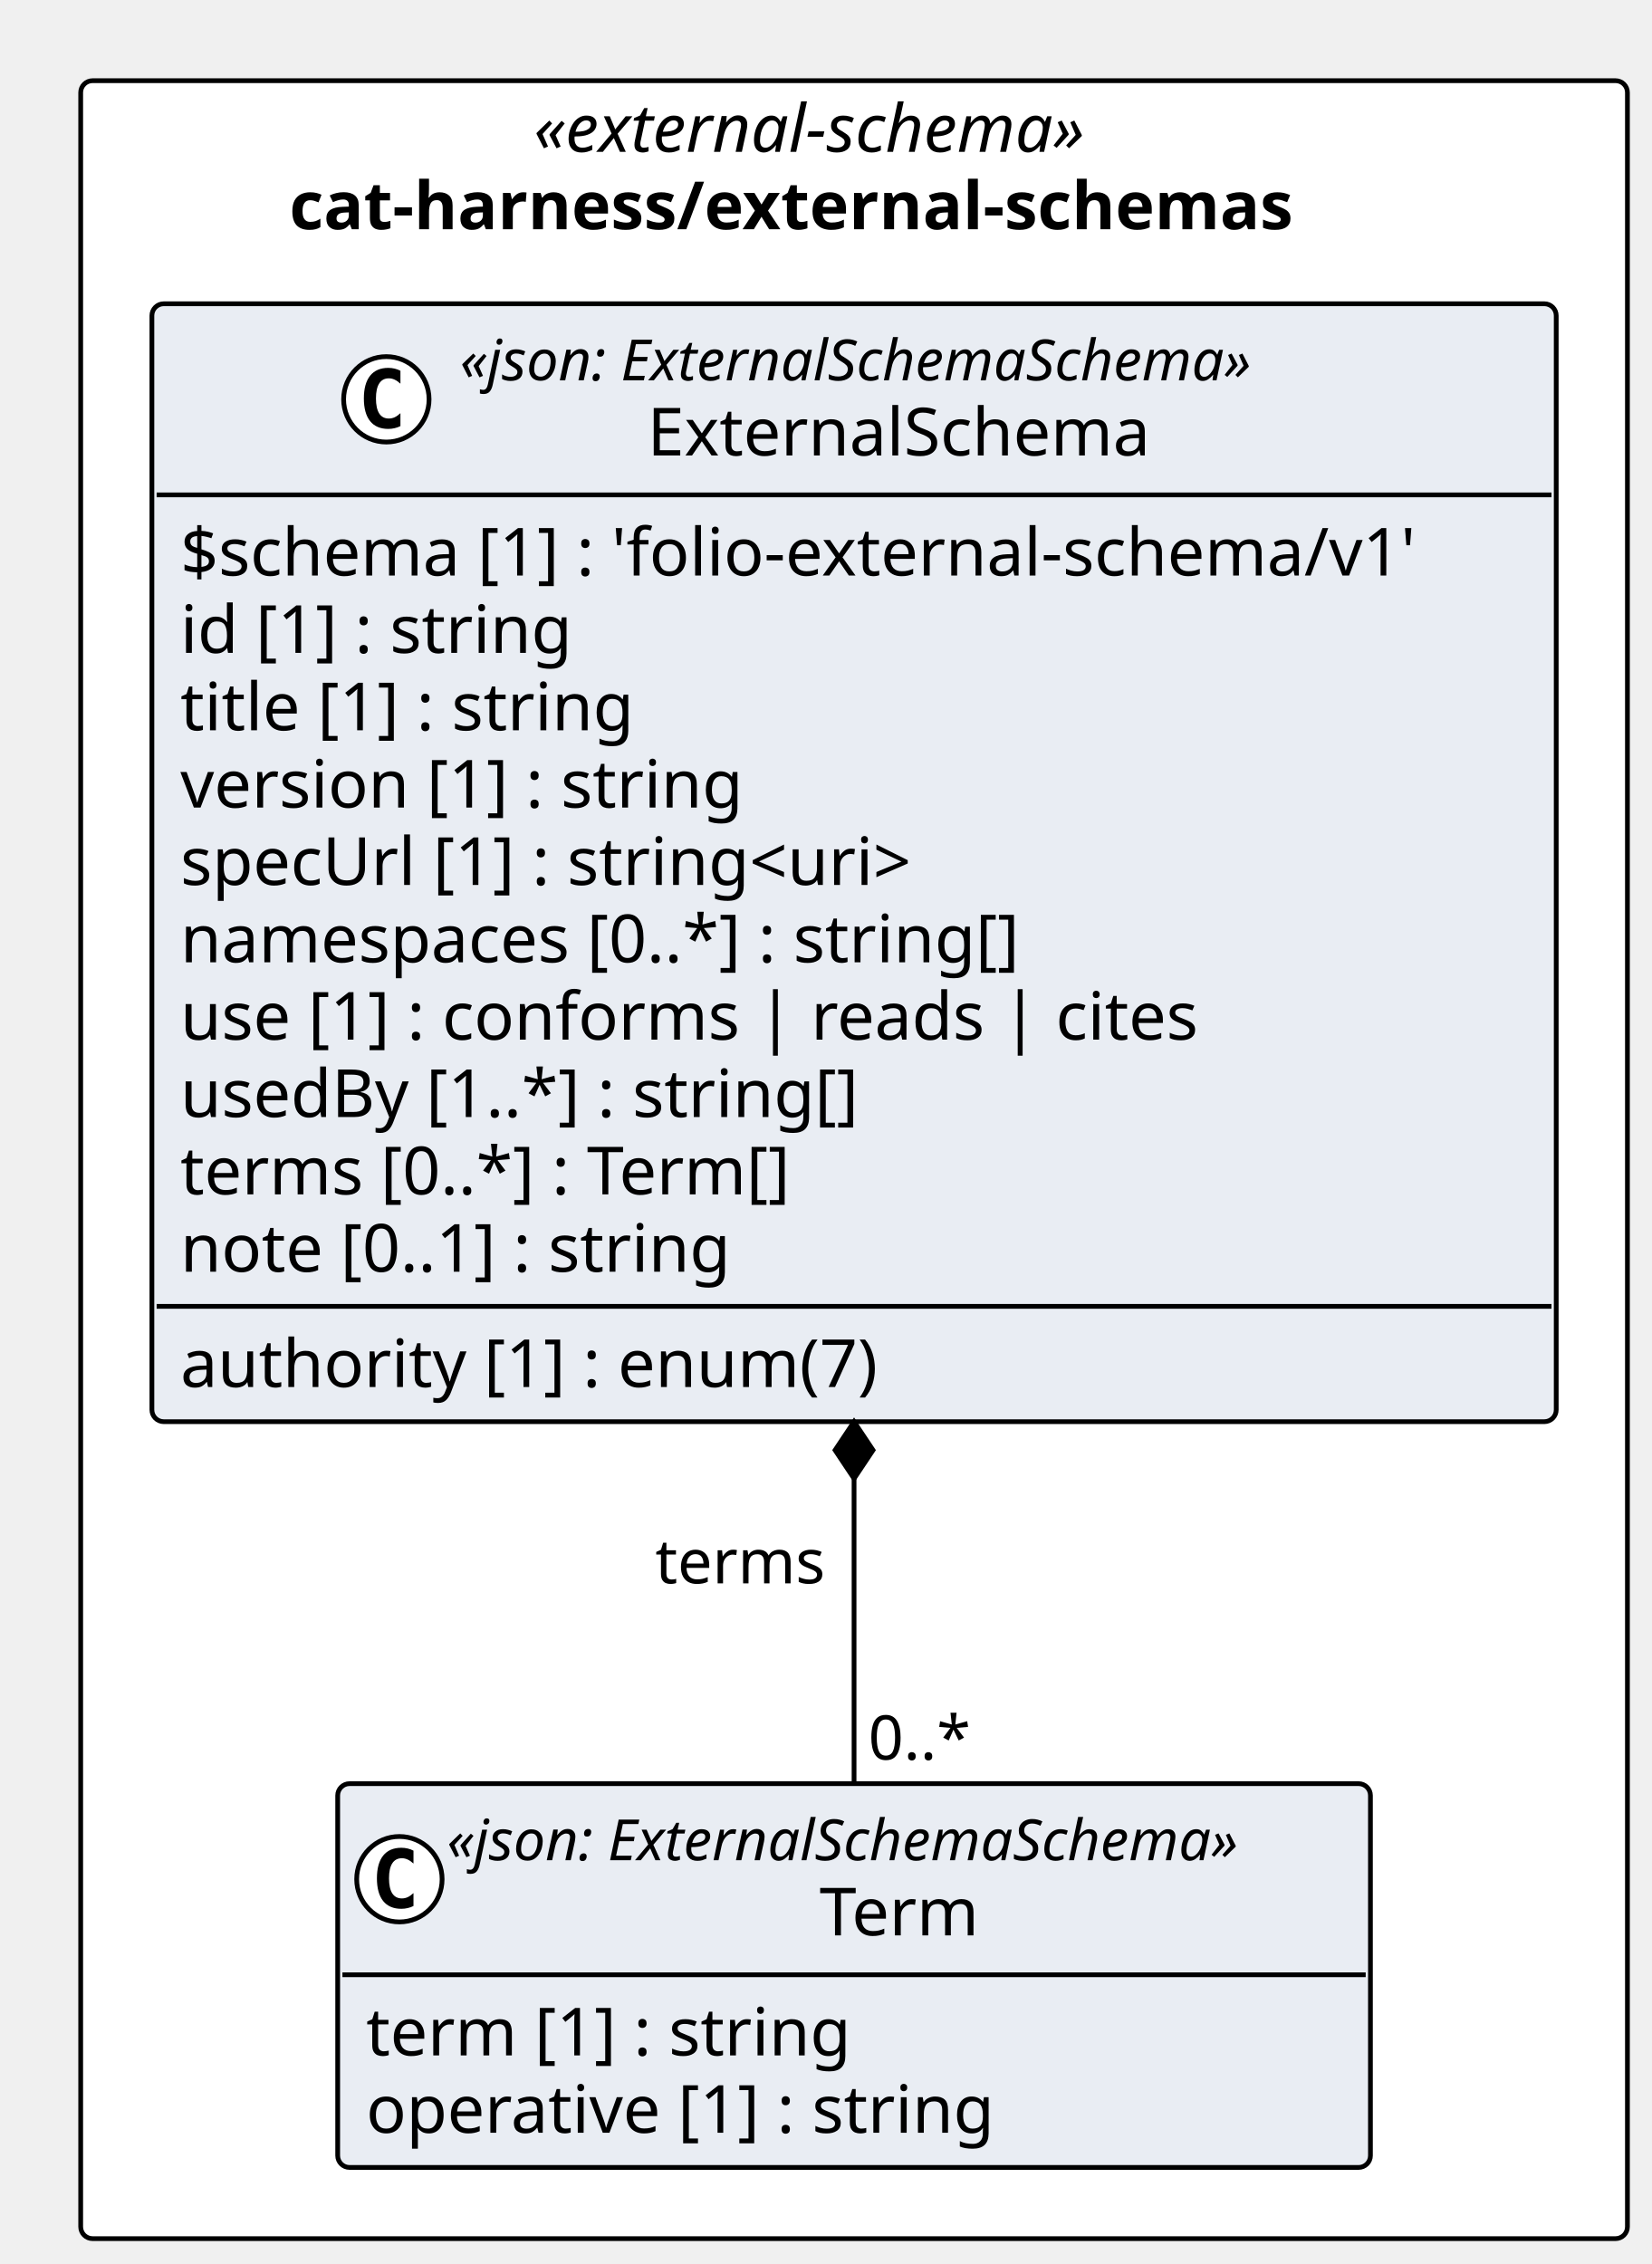
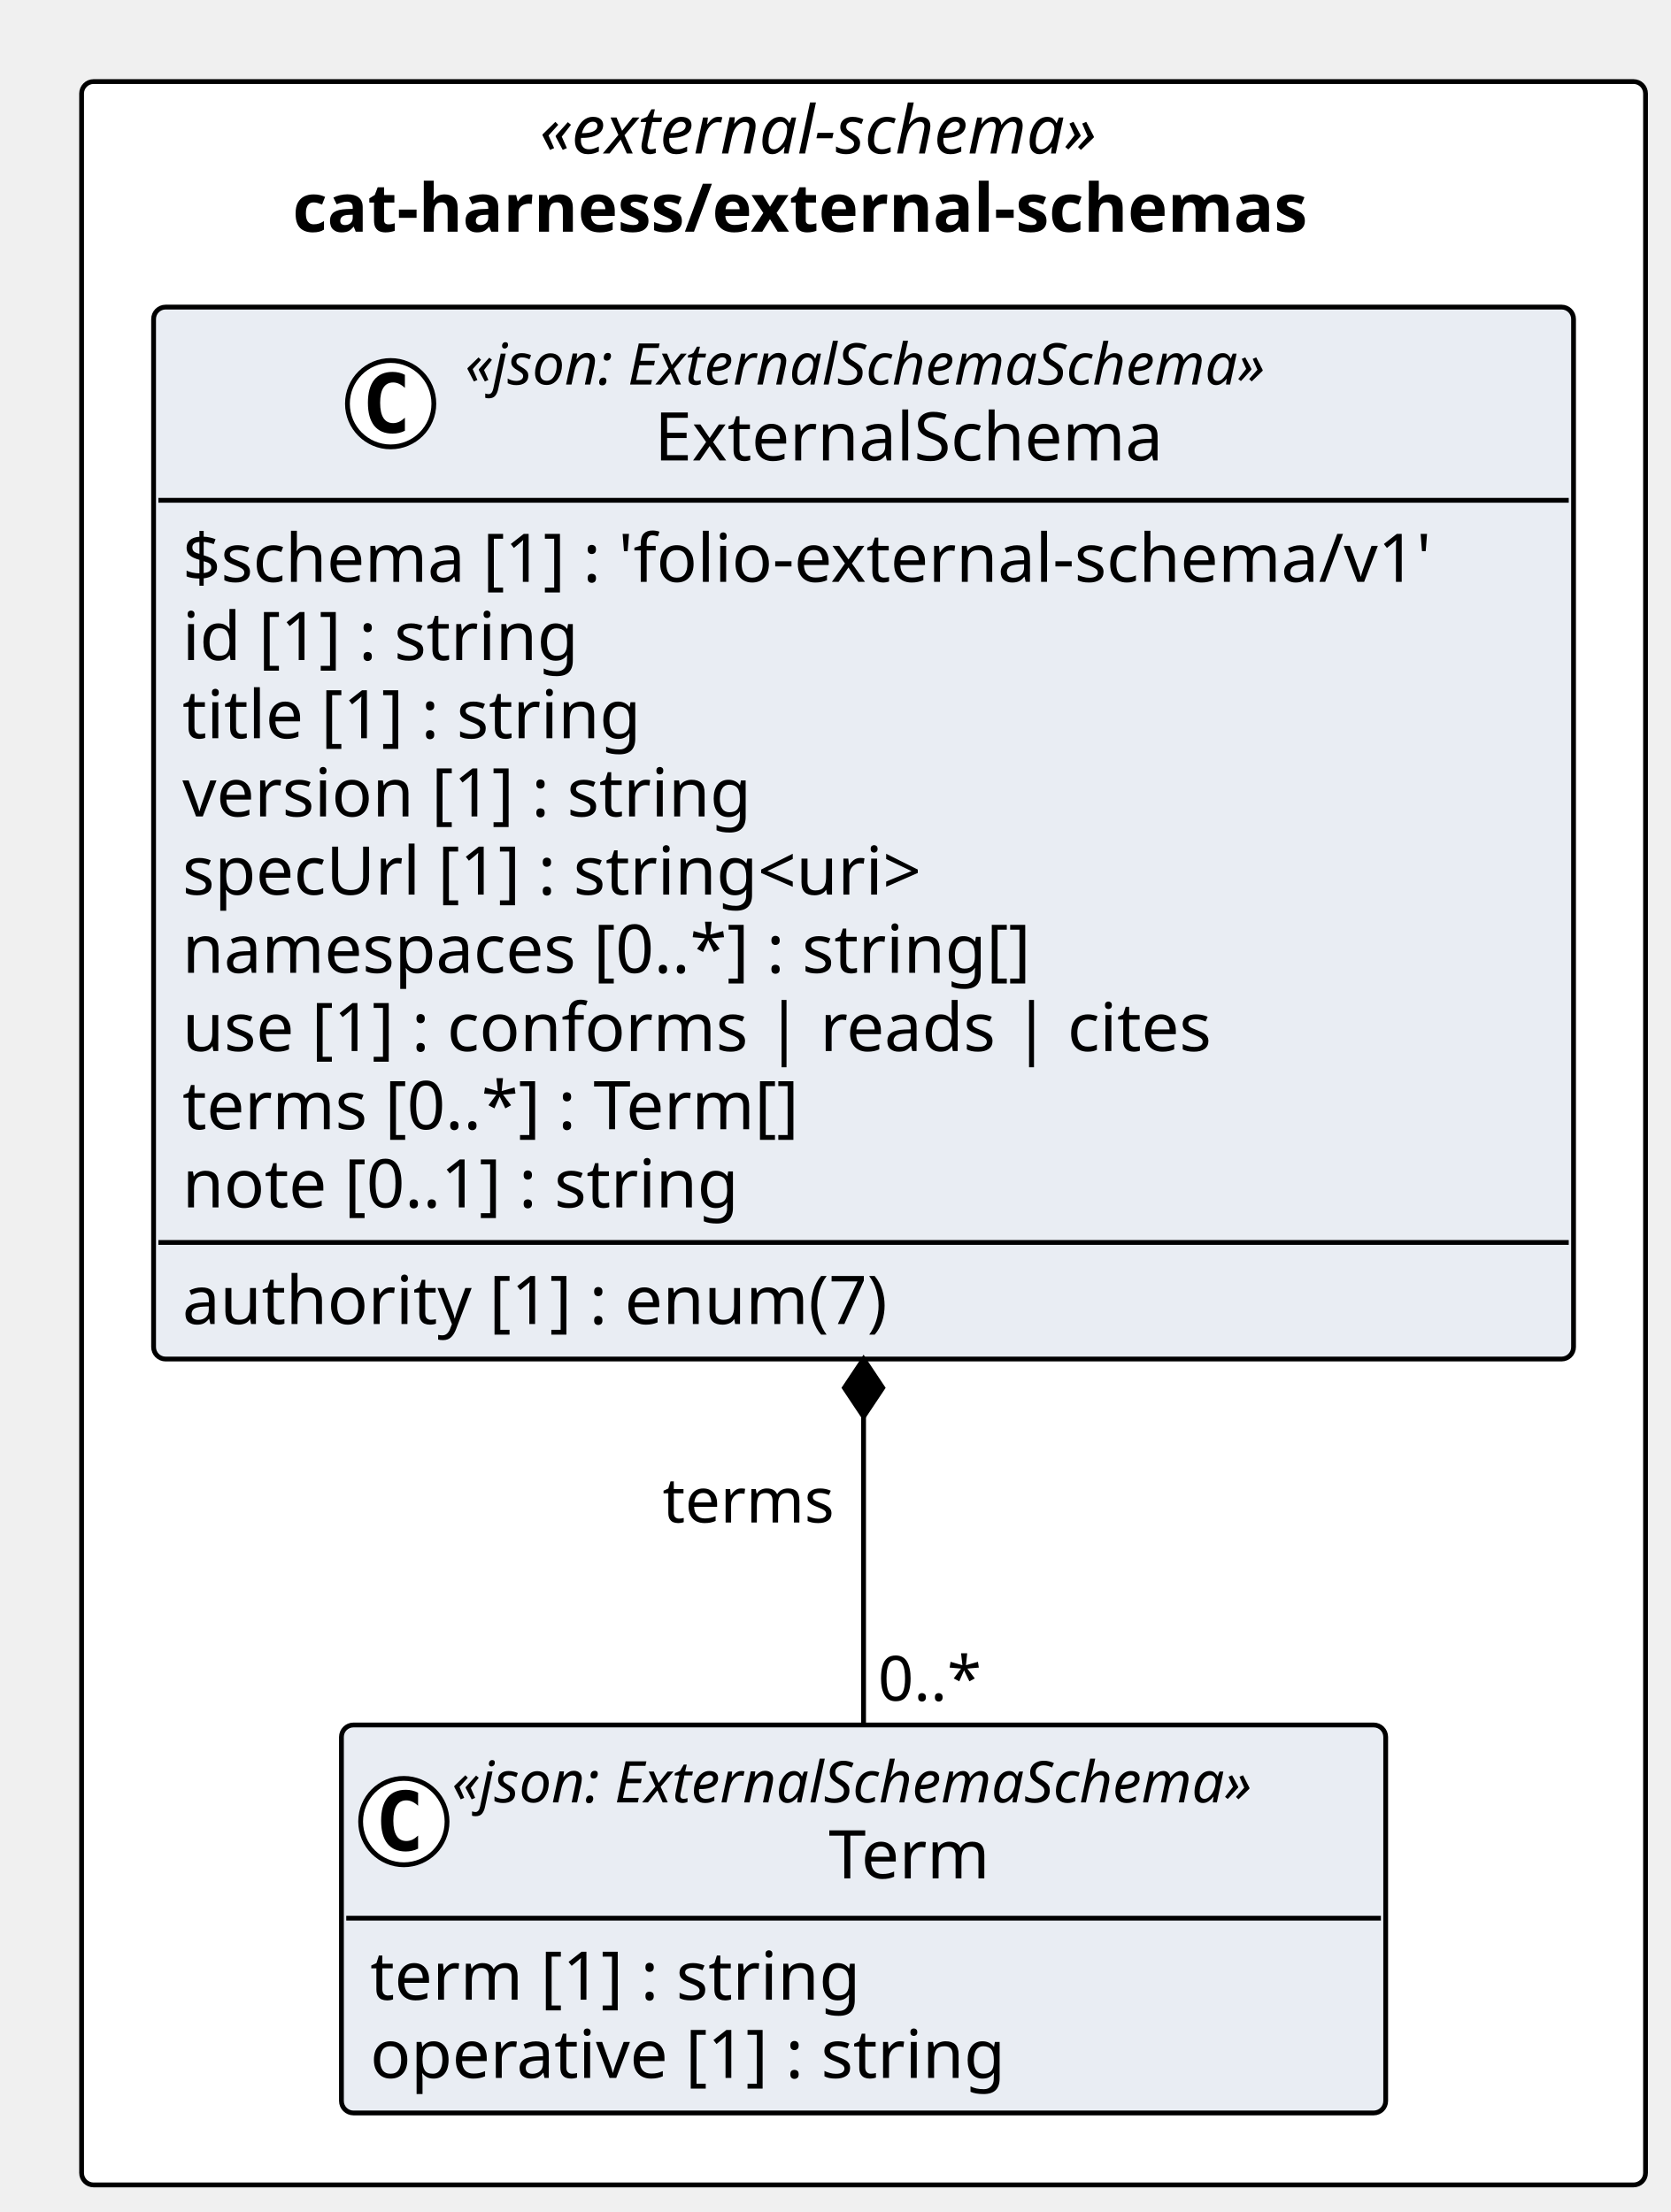
- <svg xmlns="http://www.w3.org/2000/svg" contentStyleType="text/css" height="477px" preserveAspectRatio="none" style="width:348px;height:477px;background:#FFFFFF;" version="1.1" viewBox="0 0 348 477" width="348px" zoomAndPan="magnify">
+ <svg xmlns="http://www.w3.org/2000/svg" contentStyleType="text/css" height="461px" preserveAspectRatio="none" style="width:348px;height:461px;background:#FFFFFF;" version="1.1" viewBox="0 0 348 461" width="348px" zoomAndPan="magnify">
  <defs />
  <g>
-     <rect fill="#FFFFFF" height="454.656" rx="2.5" ry="2.5" style="stroke:#000000;stroke-width:1.0;" width="325.842" x="17" y="17" />
+     <rect fill="#FFFFFF" height="438.359" rx="2.5" ry="2.5" style="stroke:#000000;stroke-width:1.0;" width="325.842" x="17" y="17" />
    <text fill="#000000" font-family="Verdana" font-size="14" font-style="italic" lengthAdjust="spacing" textLength="134.976" x="112.433" y="31.995">«external-schema»</text>
    <text fill="#000000" font-family="Verdana" font-size="14" font-weight="bold" lengthAdjust="spacing" textLength="237.911" x="60.965" y="48.292">cat-harness/external-schemas</text>
    <g id="elem_cat_harness_external_schemas_Term">
-       <rect codeLine="11" fill="#E9EDF3" height="80.859" id="cat_harness_external_schemas_Term" rx="2.5" ry="2.5" style="stroke:#000000;stroke-width:1.0;" width="217.565" x="71.139" y="375.797" />
-       <ellipse cx="84.139" cy="395.93" fill="#FFFFFF" rx="9" ry="9" style="stroke:#000000;stroke-width:1.0;" />
-       <path d="M87.107,401.57 Q86.529,401.867 85.889,402.008 Q85.248,402.164 84.545,402.164 Q82.045,402.164 80.717,400.523 Q79.404,398.867 79.404,395.742 Q79.404,392.617 80.717,390.961 Q82.045,389.305 84.545,389.305 Q85.248,389.305 85.889,389.461 Q86.545,389.617 87.107,389.914 L87.107,392.633 Q86.482,392.055 85.889,391.789 Q85.295,391.508 84.67,391.508 Q83.326,391.508 82.639,392.586 Q81.951,393.648 81.951,395.742 Q81.951,397.836 82.639,398.914 Q83.326,399.977 84.67,399.977 Q85.295,399.977 85.889,399.711 Q86.482,399.43 87.107,398.852 L87.107,401.57 Z " fill="#000000" />
-       <text fill="#000000" font-family="Verdana" font-size="12" font-style="italic" lengthAdjust="spacing" textLength="193.565" x="94.139" y="391.935">«json: ExternalSchemaSchema»</text>
-       <text fill="#000000" font-family="Verdana" font-size="14" lengthAdjust="spacing" textLength="36.559" x="172.642" y="407.761">Term</text>
-       <line style="stroke:#000000;stroke-width:1.0;" x1="72.139" x2="287.703" y1="416.062" y2="416.062" />
-       <text fill="#000000" font-family="Verdana" font-size="14" lengthAdjust="spacing" textLength="111.583" x="77.139" y="433.058">term [1] : string</text>
-       <text fill="#000000" font-family="Verdana" font-size="14" lengthAdjust="spacing" textLength="144.765" x="77.139" y="449.354">operative [1] : string</text>
+       <rect codeLine="11" fill="#E9EDF3" height="80.859" id="cat_harness_external_schemas_Term" rx="2.5" ry="2.5" style="stroke:#000000;stroke-width:1.0;" width="217.565" x="71.139" y="359.5" />
+       <ellipse cx="84.139" cy="379.633" fill="#FFFFFF" rx="9" ry="9" style="stroke:#000000;stroke-width:1.0;" />
+       <path d="M87.107,385.273 Q86.529,385.57 85.889,385.711 Q85.248,385.867 84.545,385.867 Q82.045,385.867 80.717,384.227 Q79.404,382.57 79.404,379.445 Q79.404,376.32 80.717,374.664 Q82.045,373.008 84.545,373.008 Q85.248,373.008 85.889,373.164 Q86.545,373.32 87.107,373.617 L87.107,376.336 Q86.482,375.758 85.889,375.492 Q85.295,375.211 84.67,375.211 Q83.326,375.211 82.639,376.289 Q81.951,377.352 81.951,379.445 Q81.951,381.539 82.639,382.617 Q83.326,383.68 84.67,383.68 Q85.295,383.68 85.889,383.414 Q86.482,383.133 87.107,382.555 L87.107,385.273 Z " fill="#000000" />
+       <text fill="#000000" font-family="Verdana" font-size="12" font-style="italic" lengthAdjust="spacing" textLength="193.565" x="94.139" y="375.639">«json: ExternalSchemaSchema»</text>
+       <text fill="#000000" font-family="Verdana" font-size="14" lengthAdjust="spacing" textLength="36.559" x="172.642" y="391.464">Term</text>
+       <line style="stroke:#000000;stroke-width:1.0;" x1="72.139" x2="287.703" y1="399.766" y2="399.766" />
+       <text fill="#000000" font-family="Verdana" font-size="14" lengthAdjust="spacing" textLength="111.583" x="77.139" y="416.761">term [1] : string</text>
+       <text fill="#000000" font-family="Verdana" font-size="14" lengthAdjust="spacing" textLength="144.765" x="77.139" y="433.058">operative [1] : string</text>
    </g>
    <g id="elem_cat_harness_external_schemas_ExternalSchema">
-       <rect codeLine="15" fill="#E9EDF3" height="235.531" id="cat_harness_external_schemas_ExternalSchema" rx="2.5" ry="2.5" style="stroke:#000000;stroke-width:1.0;" width="295.842" x="32" y="64" />
+       <rect codeLine="15" fill="#E9EDF3" height="219.234" id="cat_harness_external_schemas_ExternalSchema" rx="2.5" ry="2.5" style="stroke:#000000;stroke-width:1.0;" width="295.842" x="32" y="64" />
      <ellipse cx="81.389" cy="84.133" fill="#FFFFFF" rx="9" ry="9" style="stroke:#000000;stroke-width:1.0;" />
      <path d="M84.357,89.773 Q83.779,90.07 83.139,90.211 Q82.498,90.367 81.795,90.367 Q79.295,90.367 77.967,88.727 Q76.654,87.07 76.654,83.945 Q76.654,80.82 77.967,79.164 Q79.295,77.508 81.795,77.508 Q82.498,77.508 83.139,77.664 Q83.795,77.82 84.357,78.117 L84.357,80.836 Q83.732,80.258 83.139,79.992 Q82.545,79.711 81.92,79.711 Q80.576,79.711 79.889,80.789 Q79.201,81.852 79.201,83.945 Q79.201,86.039 79.889,87.117 Q80.576,88.18 81.92,88.18 Q82.545,88.18 83.139,87.914 Q83.732,87.633 84.357,87.055 L84.357,89.773 Z " fill="#000000" />
      <text fill="#000000" font-family="Verdana" font-size="12" font-style="italic" lengthAdjust="spacing" textLength="193.565" x="96.889" y="80.139">«json: ExternalSchemaSchema»</text>
      <text fill="#000000" font-family="Verdana" font-size="14" lengthAdjust="spacing" textLength="114.618" x="136.362" y="95.964">ExternalSchema</text>
      <line style="stroke:#000000;stroke-width:1.0;" x1="33" x2="326.842" y1="104.266" y2="104.266" />
      <text fill="#000000" font-family="Verdana" font-size="14" lengthAdjust="spacing" textLength="283.842" x="38" y="121.261">$schema [1] : 'folio-external-schema/v1'</text>
      <text fill="#000000" font-family="Verdana" font-size="14" lengthAdjust="spacing" textLength="90.863" x="38" y="137.558">id [1] : string</text>
      <text fill="#000000" font-family="Verdana" font-size="14" lengthAdjust="spacing" textLength="105.458" x="38" y="153.855">title [1] : string</text>
      <text fill="#000000" font-family="Verdana" font-size="14" lengthAdjust="spacing" textLength="129.363" x="38" y="170.151">version [1] : string</text>
      <text fill="#000000" font-family="Verdana" font-size="14" lengthAdjust="spacing" textLength="172.45" x="38" y="186.448">specUrl [1] : string&lt;uri&gt;</text>
      <text fill="#000000" font-family="Verdana" font-size="14" lengthAdjust="spacing" textLength="192.978" x="38" y="202.745">namespaces [0..*] : string[]</text>
      <text fill="#000000" font-family="Verdana" font-size="14" lengthAdjust="spacing" textLength="227.343" x="38" y="219.042">use [1] : conforms | reads | cites</text>
-       <text fill="#000000" font-family="Verdana" font-size="14" lengthAdjust="spacing" textLength="156.468" x="38" y="235.339">usedBy [1..*] : string[]</text>
-       <text fill="#000000" font-family="Verdana" font-size="14" lengthAdjust="spacing" textLength="142.071" x="38" y="251.636">terms [0..*] : Term[]</text>
-       <text fill="#000000" font-family="Verdana" font-size="14" lengthAdjust="spacing" textLength="127.436" x="38" y="267.933">note [0..1] : string</text>
-       <line style="stroke:#000000;stroke-width:1.0;" x1="33" x2="326.842" y1="275.234" y2="275.234" />
-       <text fill="#000000" font-family="Verdana" font-size="14" lengthAdjust="spacing" textLength="161.526" x="38" y="292.229">authority [1] : enum(7)</text>
+       <text fill="#000000" font-family="Verdana" font-size="14" lengthAdjust="spacing" textLength="142.071" x="38" y="235.339">terms [0..*] : Term[]</text>
+       <text fill="#000000" font-family="Verdana" font-size="14" lengthAdjust="spacing" textLength="127.436" x="38" y="251.636">note [0..1] : string</text>
+       <line style="stroke:#000000;stroke-width:1.0;" x1="33" x2="326.842" y1="258.938" y2="258.938" />
+       <text fill="#000000" font-family="Verdana" font-size="14" lengthAdjust="spacing" textLength="161.526" x="38" y="275.933">authority [1] : enum(7)</text>
    </g>
-     <line style="stroke:#000000;stroke-width:1.0;" x1="179.921" x2="179.921" y1="299.531" y2="375.797" />
-     <polygon fill="#000000" points="179.921,299.531,175.921,305.531,179.921,311.531,183.921,305.531,179.921,299.531" style="stroke:#000000;stroke-width:1.0;" />
-     <text fill="#000000" font-family="Verdana" font-size="13" lengthAdjust="spacing" textLength="37.877" x="138.044" y="333.598">terms</text>
-     <text fill="#000000" font-family="Verdana" font-size="13" lengthAdjust="spacing" textLength="23.036" x="182.921" y="370.731">0..*</text>
+     <line style="stroke:#000000;stroke-width:1.0;" x1="179.921" x2="179.921" y1="283.234" y2="359.5" />
+     <polygon fill="#000000" points="179.921,283.234,175.921,289.234,179.921,295.234,183.921,289.234,179.921,283.234" style="stroke:#000000;stroke-width:1.0;" />
+     <text fill="#000000" font-family="Verdana" font-size="13" lengthAdjust="spacing" textLength="37.877" x="138.044" y="317.301">terms</text>
+     <text fill="#000000" font-family="Verdana" font-size="13" lengthAdjust="spacing" textLength="23.036" x="182.921" y="354.434">0..*</text>
  </g>
</svg>
